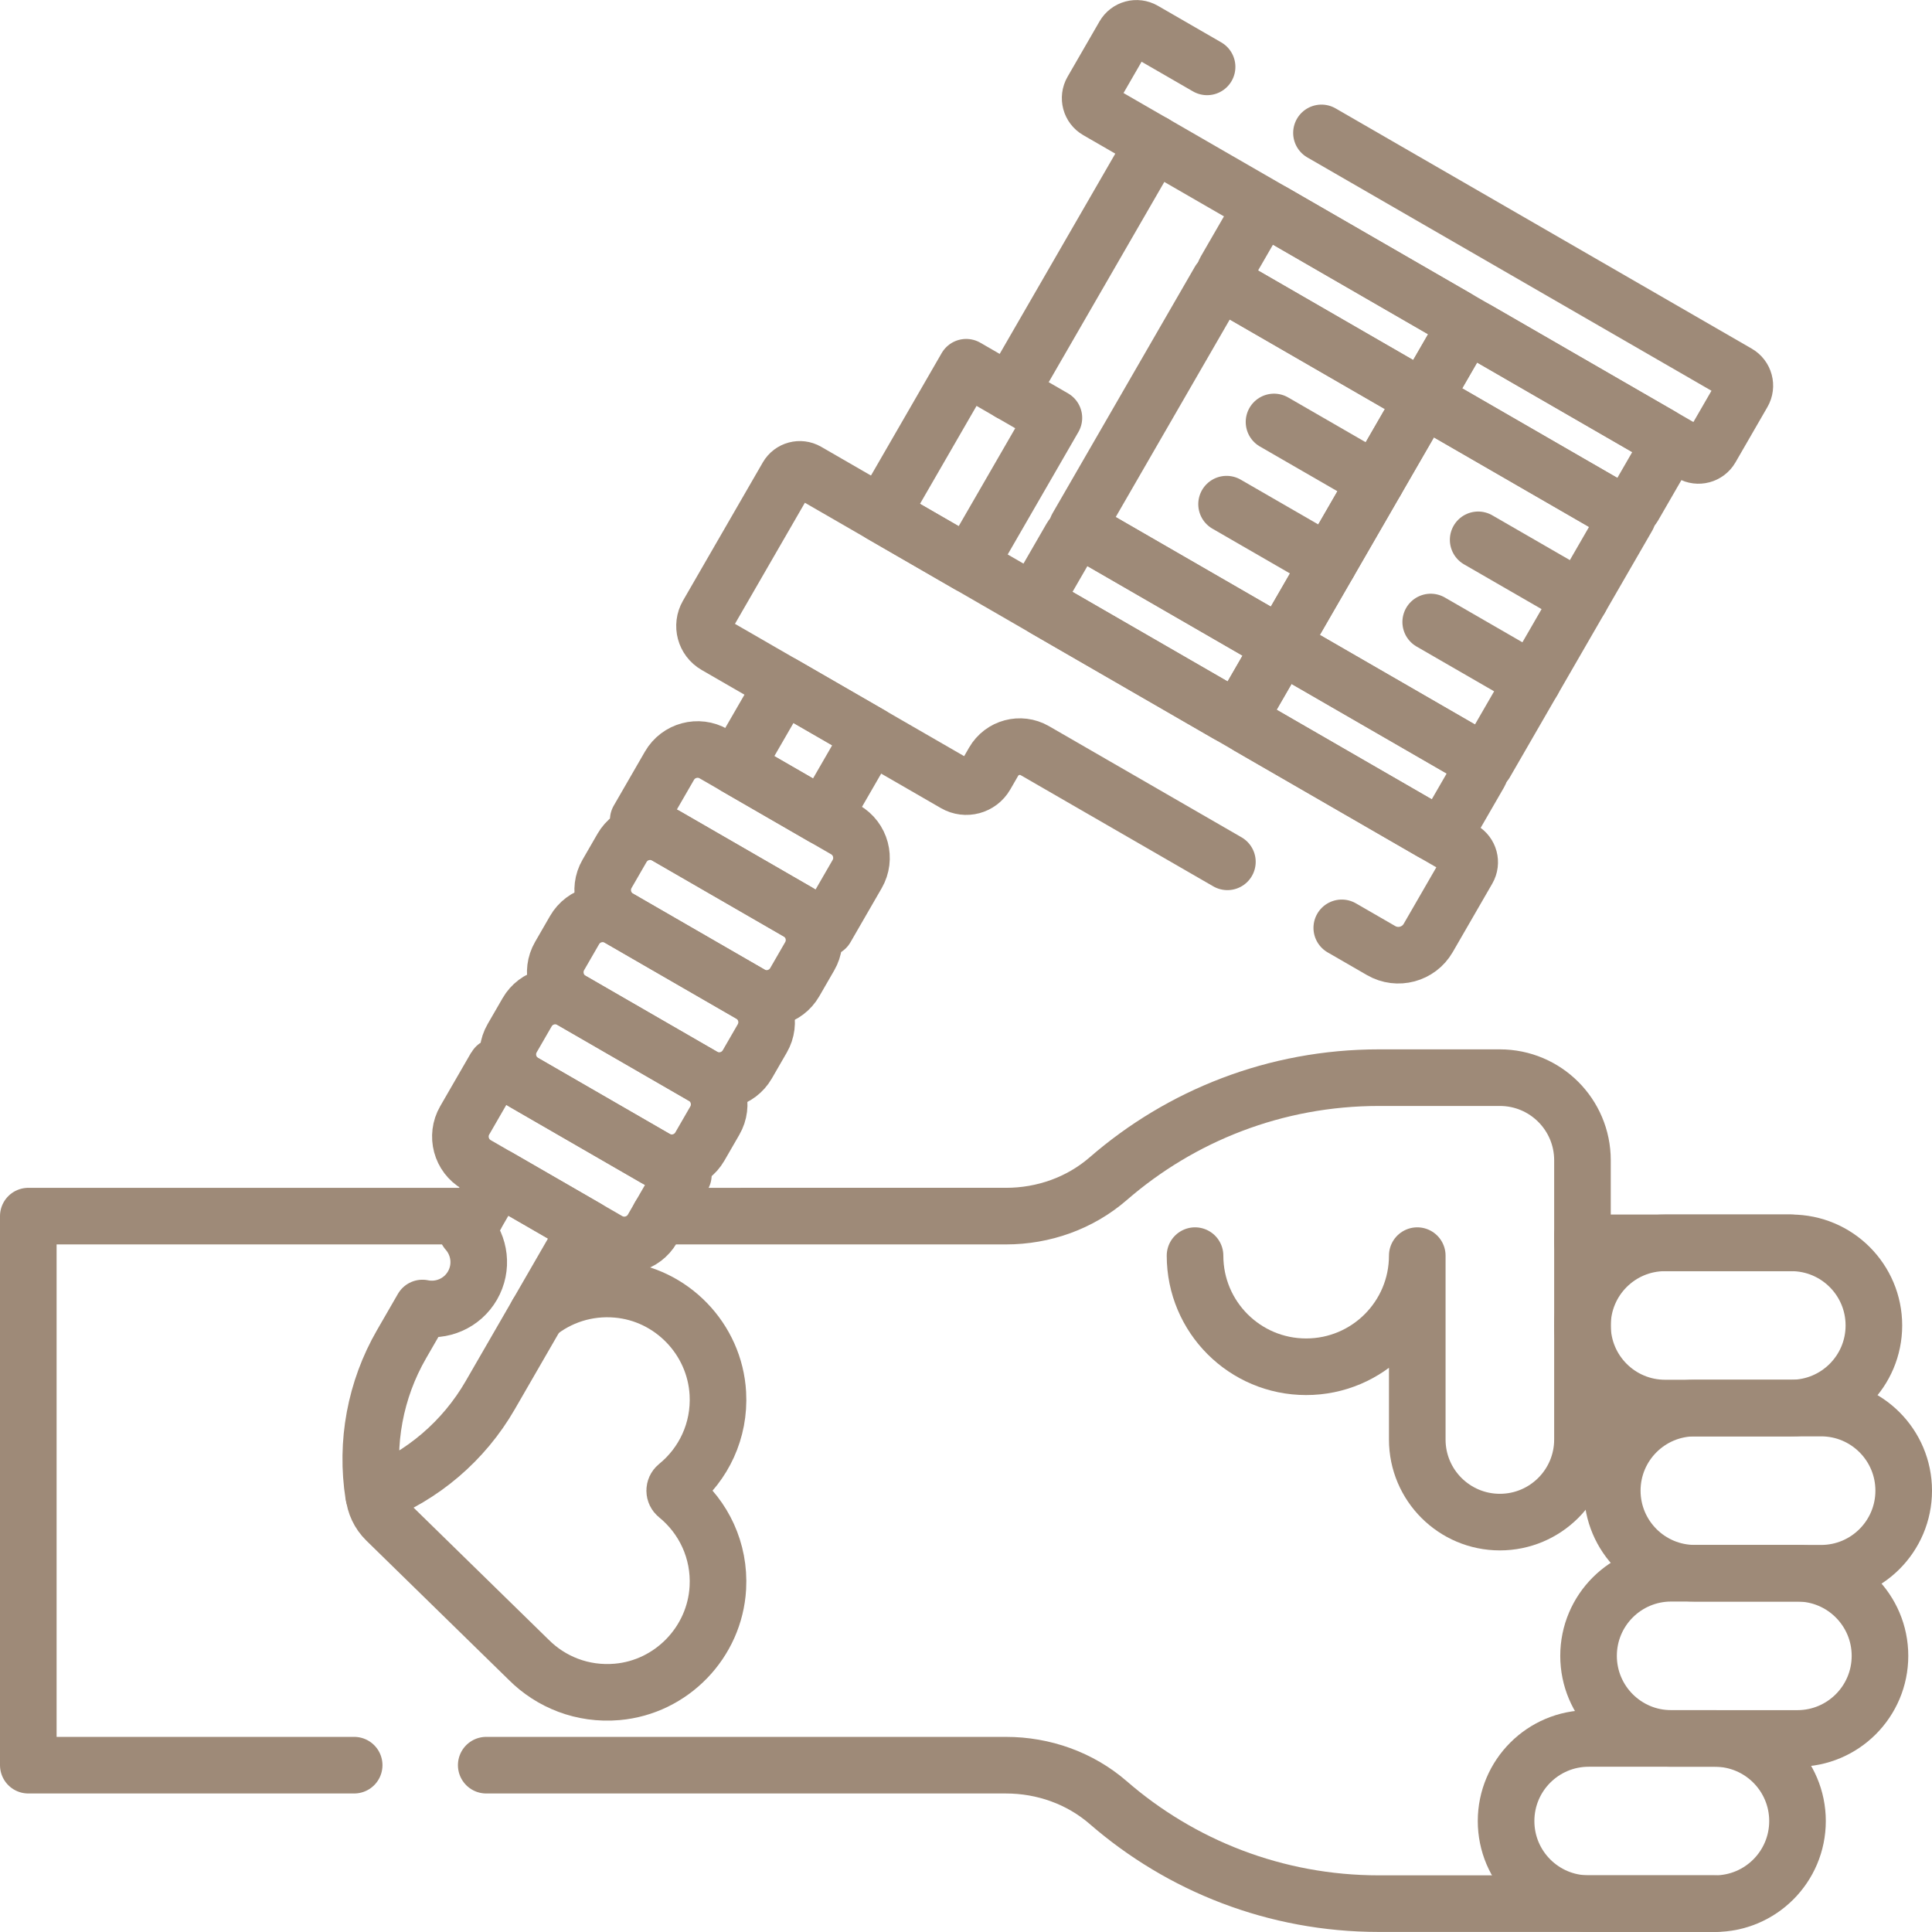
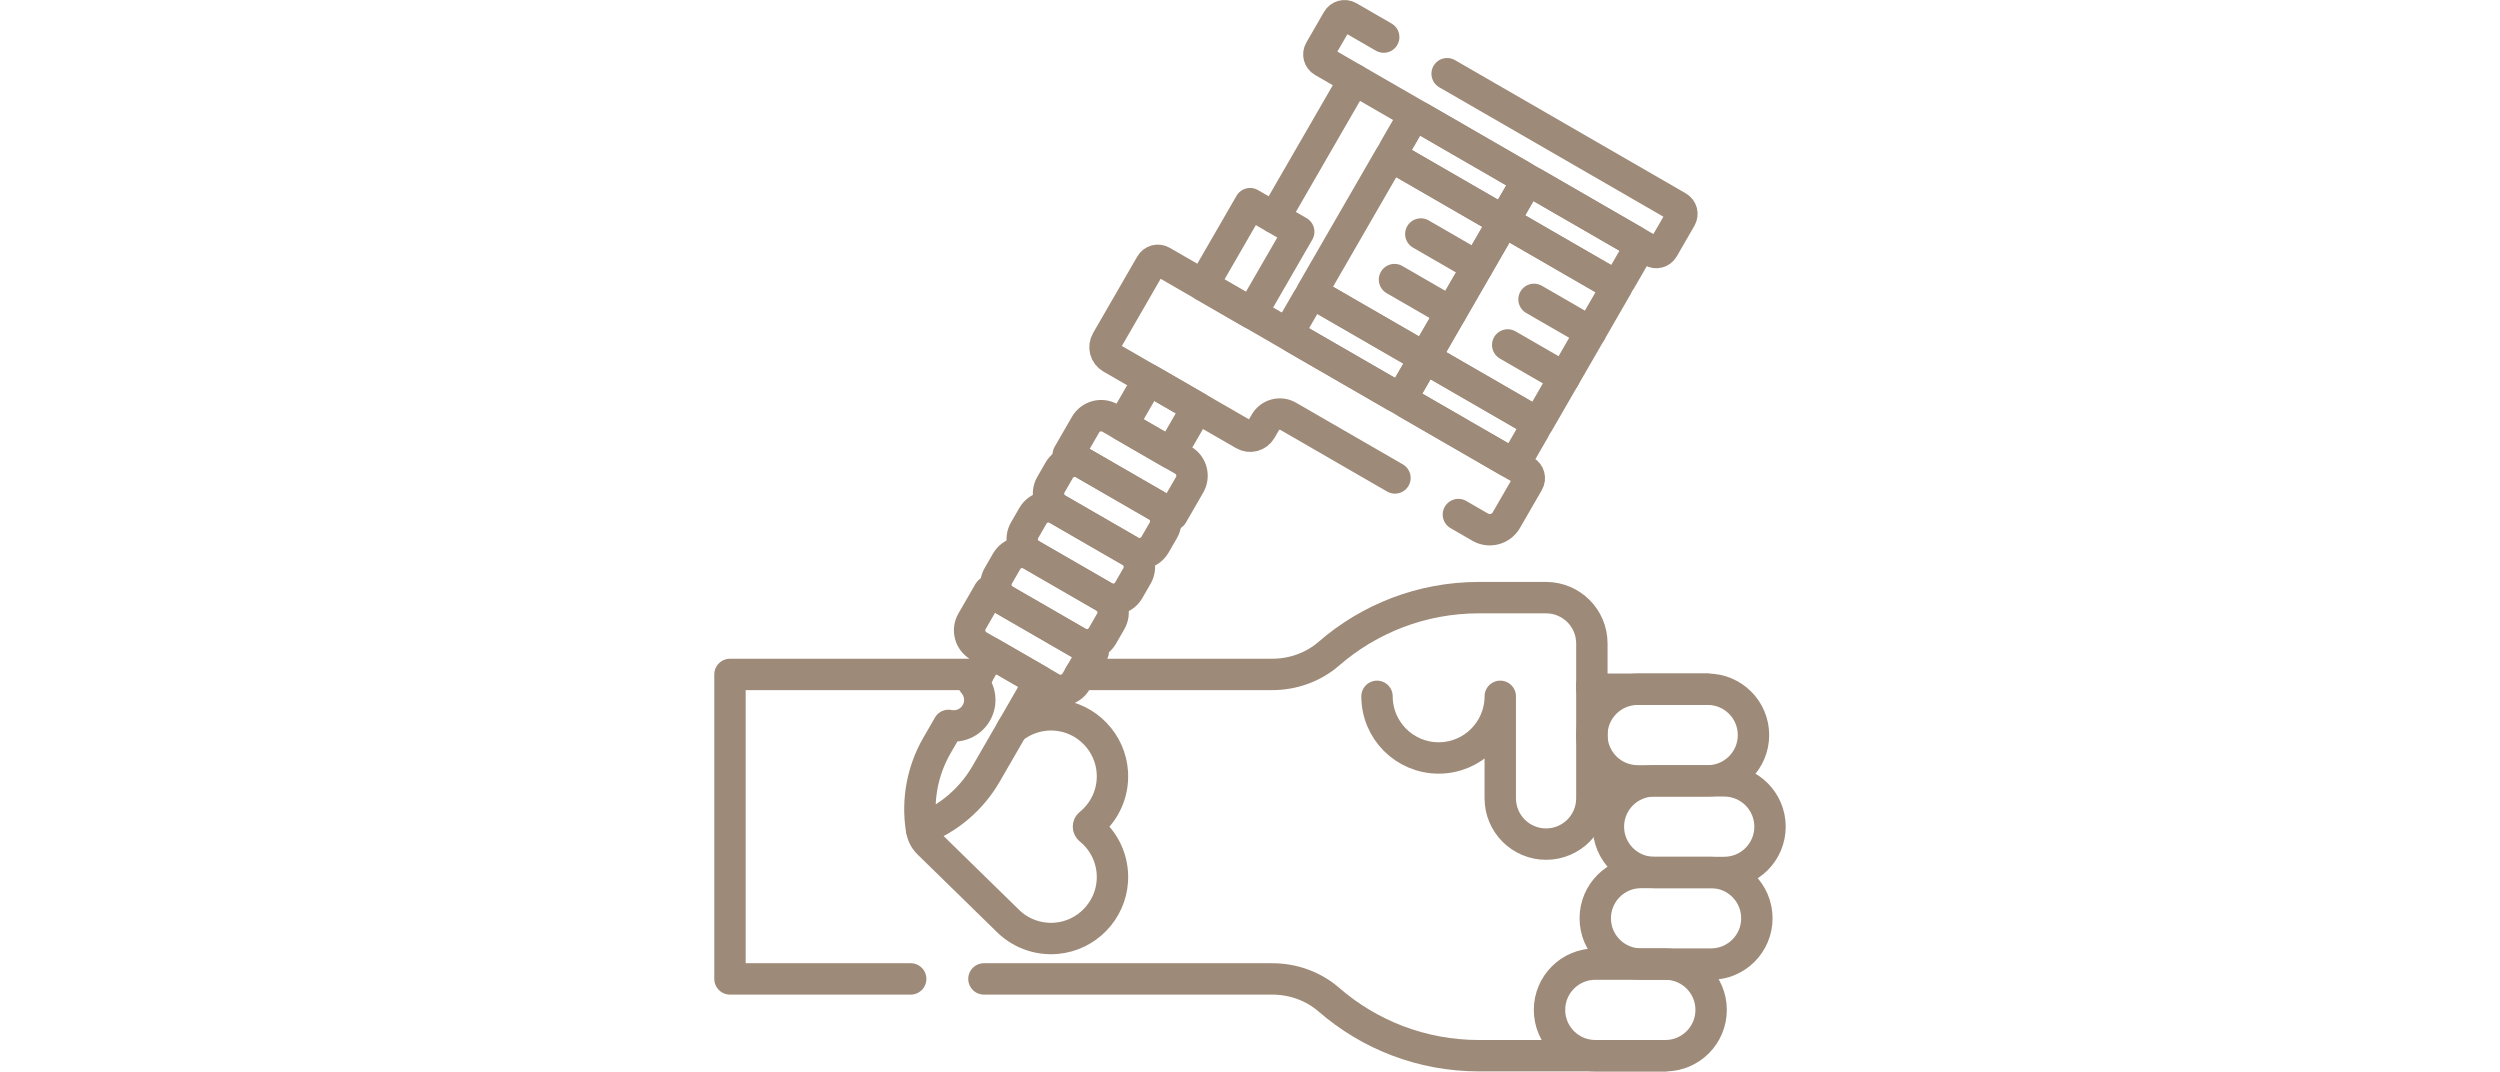
- <svg xmlns="http://www.w3.org/2000/svg" version="1.1" width="70" height="70" x="0" y="0" viewBox="0 0 682.667 682.667" style="enable-background:new 0 0 512 512" xml:space="preserve" class="">
+ <svg xmlns="http://www.w3.org/2000/svg" version="1.1" width="7" height="3" x="0" y="0" viewBox="0 0 682.667 682.667" style="enable-background:new 0 0 512 512" xml:space="preserve" class="">
  <g>
    <defs id="defs2581">
      <clipPath clipPathUnits="userSpaceOnUse" id="clipPath2599">
        <path d="M 0,512 H 512 V 0 H 0 Z" id="path2597" fill="#9e8a78" data-original="#000000" />
      </clipPath>
    </defs>
    <g id="g2583" transform="matrix(1.333333,0,0,-1.333333,0,682.6667)">
      <g id="g2585" transform="translate(339.5273,340.9937)">
        <path d="M 0,0 -54.099,31.234 -16.372,96.579 37.727,65.344 Z" style="stroke-width:15;stroke-linecap:round;stroke-linejoin:round;stroke-miterlimit:10;stroke-dasharray:none;stroke-opacity:1" id="path2587" fill="none" stroke="#9e8a78" stroke-width="15" stroke-linecap="round" stroke-linejoin="round" stroke-miterlimit="10" stroke-dasharray="none" stroke-opacity="" data-original="#000000" class="" />
      </g>
      <g id="g2589" transform="translate(393.627,309.7593)">
        <path d="m 0,0 -54.1,31.234 37.727,65.345 54.1,-31.234 z" style="stroke-width:15;stroke-linecap:round;stroke-linejoin:round;stroke-miterlimit:10;stroke-dasharray:none;stroke-opacity:1" id="path2591" fill="none" stroke="#9e8a78" stroke-width="15" stroke-linecap="round" stroke-linejoin="round" stroke-miterlimit="10" stroke-dasharray="none" stroke-opacity="" data-original="#000000" class="" />
      </g>
      <g id="g2593">
        <g id="g2595" clip-path="url(#clipPath2599)">
          <g id="g2601" transform="translate(336.7979,342.5698)">
            <path d="m 0,0 -48.64,28.082 c -1.507,0.87 -3.435,0.354 -4.305,-1.154 l -8.298,-14.372 c -0.87,-1.508 -0.354,-3.436 1.153,-4.306 l 48.64,-28.083 c 1.508,-0.87 3.435,-0.353 4.305,1.154 L 1.153,-4.306 C 2.024,-2.798 1.508,-0.871 0,0 Z" style="stroke-width:15;stroke-linecap:round;stroke-linejoin:round;stroke-miterlimit:10;stroke-dasharray:none;stroke-opacity:1" id="path2603" fill="none" stroke="#9e8a78" stroke-width="15" stroke-linecap="round" stroke-linejoin="round" stroke-miterlimit="10" stroke-dasharray="none" stroke-opacity="" data-original="#000000" class="" />
          </g>
          <g id="g2605" transform="translate(390.8965,311.3354)">
            <path d="m 0,0 -48.639,28.082 c -1.507,0.871 -3.435,0.354 -4.306,-1.154 l -8.298,-14.372 c -0.87,-1.508 -0.354,-3.436 1.154,-4.306 l 48.64,-28.082 c 1.507,-0.871 3.435,-0.354 4.305,1.154 L 1.154,-4.306 C 2.024,-2.798 1.508,-0.871 0,0 Z" style="stroke-width:15;stroke-linecap:round;stroke-linejoin:round;stroke-miterlimit:10;stroke-dasharray:none;stroke-opacity:1" id="path2607" fill="none" stroke="#9e8a78" stroke-width="15" stroke-linecap="round" stroke-linejoin="round" stroke-miterlimit="10" stroke-dasharray="none" stroke-opacity="" data-original="#000000" class="" />
          </g>
          <g id="g2609" transform="translate(385.9746,427.7461)">
            <path d="m 0,0 -48.64,28.082 c -1.507,0.871 -3.435,0.354 -4.305,-1.154 l -8.298,-14.372 c -0.87,-1.508 -0.354,-3.436 1.153,-4.306 l 48.64,-28.082 c 1.508,-0.871 3.435,-0.354 4.305,1.154 L 1.153,-4.306 C 2.024,-2.798 1.508,-0.87 0,0 Z" style="stroke-width:15;stroke-linecap:round;stroke-linejoin:round;stroke-miterlimit:10;stroke-dasharray:none;stroke-opacity:1" id="path2611" fill="none" stroke="#9e8a78" stroke-width="15" stroke-linecap="round" stroke-linejoin="round" stroke-miterlimit="10" stroke-dasharray="none" stroke-opacity="" data-original="#000000" class="" />
          </g>
          <g id="g2613" transform="translate(440.0732,396.5122)">
            <path d="m 0,0 -48.639,28.082 c -1.507,0.87 -3.435,0.354 -4.306,-1.154 l -8.298,-14.372 c -0.87,-1.508 -0.354,-3.436 1.154,-4.306 l 48.64,-28.083 c 1.507,-0.87 3.435,-0.353 4.305,1.154 L 1.154,-4.306 C 2.024,-2.798 1.508,-0.871 0,0 Z" style="stroke-width:15;stroke-linecap:round;stroke-linejoin:round;stroke-miterlimit:10;stroke-dasharray:none;stroke-opacity:1" id="path2615" fill="none" stroke="#9e8a78" stroke-width="15" stroke-linecap="round" stroke-linejoin="round" stroke-miterlimit="10" stroke-dasharray="none" stroke-opacity="" data-original="#000000" class="" />
          </g>
          <g id="g2617" transform="translate(391.7285,368.9395)">
            <path d="M 0,0 27.05,-15.617" style="stroke-width:15;stroke-linecap:round;stroke-linejoin:round;stroke-miterlimit:10;stroke-dasharray:none;stroke-opacity:1" id="path2619" fill="none" stroke="#9e8a78" stroke-width="15" stroke-linecap="round" stroke-linejoin="round" stroke-miterlimit="10" stroke-dasharray="none" stroke-opacity="" data-original="#000000" class="" />
          </g>
          <g id="g2621" transform="translate(337.6289,400.1733)">
            <path d="M 0,0 27.05,-15.617" style="stroke-width:15;stroke-linecap:round;stroke-linejoin:round;stroke-miterlimit:10;stroke-dasharray:none;stroke-opacity:1" id="path2623" fill="none" stroke="#9e8a78" stroke-width="15" stroke-linecap="round" stroke-linejoin="round" stroke-miterlimit="10" stroke-dasharray="none" stroke-opacity="" data-original="#000000" class="" />
          </g>
          <g id="g2625" transform="translate(379.1523,347.1582)">
            <path d="M 0,0 27.05,-15.617" style="stroke-width:15;stroke-linecap:round;stroke-linejoin:round;stroke-miterlimit:10;stroke-dasharray:none;stroke-opacity:1" id="path2627" fill="none" stroke="#9e8a78" stroke-width="15" stroke-linecap="round" stroke-linejoin="round" stroke-miterlimit="10" stroke-dasharray="none" stroke-opacity="" data-original="#000000" class="" />
          </g>
          <g id="g2629" transform="translate(325.0537,378.3921)">
            <path d="M 0,0 27.05,-15.617" style="stroke-width:15;stroke-linecap:round;stroke-linejoin:round;stroke-miterlimit:10;stroke-dasharray:none;stroke-opacity:1" id="path2631" fill="none" stroke="#9e8a78" stroke-width="15" stroke-linecap="round" stroke-linejoin="round" stroke-miterlimit="10" stroke-dasharray="none" stroke-opacity="" data-original="#000000" class="" />
          </g>
          <g id="g2633" transform="translate(319.8916,494.2778)">
            <path d="m 0,0 -16.793,9.695 c -1.829,1.056 -4.168,0.43 -5.224,-1.4 L -30.48,-6.364 c -1.057,-1.829 -0.43,-4.169 1.399,-5.225 l 157.391,-90.869 c 1.829,-1.056 4.168,-0.43 5.224,1.4 l 8.464,14.659 c 1.056,1.83 0.429,4.169 -1.4,5.225 L 30.311,-17.5" style="stroke-width:15;stroke-linecap:round;stroke-linejoin:round;stroke-miterlimit:10;stroke-dasharray:none;stroke-opacity:1" id="path2635" fill="none" stroke="#9e8a78" stroke-width="15" stroke-linecap="round" stroke-linejoin="round" stroke-miterlimit="10" stroke-dasharray="none" stroke-opacity="" data-original="#000000" class="" />
          </g>
          <g id="g2637" transform="translate(279.291,401.2603)">
            <path d="m 0,0 -23.241,13.418 -22.487,-38.949 23.241,-13.418 z" style="stroke-width:15;stroke-linecap:round;stroke-linejoin:round;stroke-miterlimit:10;stroke-dasharray:none;stroke-opacity:1" id="path2639" fill="none" stroke="#9e8a78" stroke-width="15" stroke-linecap="round" stroke-linejoin="round" stroke-miterlimit="10" stroke-dasharray="none" stroke-opacity="" data-original="#000000" class="" />
          </g>
          <g id="g2641" transform="translate(230.7759,317.2285)">
            <path d="M 0,0 -23.241,13.418 -35.813,-8.356 -12.572,-21.774 Z" style="stroke-width:15;stroke-linecap:round;stroke-linejoin:round;stroke-miterlimit:10;stroke-dasharray:none;stroke-opacity:1" id="path2643" fill="none" stroke="#9e8a78" stroke-width="15" stroke-linecap="round" stroke-linejoin="round" stroke-miterlimit="10" stroke-dasharray="none" stroke-opacity="" data-original="#000000" class="" />
          </g>
          <g id="g2645" transform="translate(224.0005,292.1074)">
            <path d="m 0,0 -34.833,20.111 c -4.116,2.377 -9.379,0.966 -11.756,-3.15 L -54.857,2.639 -5.119,-26.077 3.15,-11.755 C 5.526,-7.639 4.116,-2.376 0,0 Z" style="stroke-width:15;stroke-linecap:round;stroke-linejoin:round;stroke-miterlimit:10;stroke-dasharray:none;stroke-opacity:1" id="path2647" fill="none" stroke="#9e8a78" stroke-width="15" stroke-linecap="round" stroke-linejoin="round" stroke-miterlimit="10" stroke-dasharray="none" stroke-opacity="" data-original="#000000" class="" />
          </g>
          <g id="g2649" transform="translate(181.0439,200.7773)">
            <path d="m 0,0 -49.493,28.575 c -0.068,0.039 -0.154,0.016 -0.194,-0.052 l -8.198,-14.199 c -2.376,-4.116 -0.966,-9.379 3.15,-11.756 l 34.834,-20.111 c 4.116,-2.376 9.379,-0.966 11.755,3.15 l 8.198,14.2 C 0.091,-0.126 0.068,-0.039 0,0 Z" style="stroke-width:15;stroke-linecap:round;stroke-linejoin:round;stroke-miterlimit:10;stroke-dasharray:none;stroke-opacity:1" id="path2651" fill="none" stroke="#9e8a78" stroke-width="15" stroke-linecap="round" stroke-linejoin="round" stroke-miterlimit="10" stroke-dasharray="none" stroke-opacity="" data-original="#000000" class="" />
          </g>
          <g id="g2653" transform="translate(211.4292,270.333)">
            <path d="m 0,0 -34.834,20.111 c -4.116,2.376 -9.379,0.966 -11.755,-3.15 l -3.966,-6.869 c -2.377,-4.116 -0.966,-9.379 3.15,-11.756 l 34.833,-20.111 c 4.116,-2.376 9.379,-0.966 11.755,3.15 l 3.966,6.87 C 5.526,-7.639 4.116,-2.376 0,0 Z" style="stroke-width:15;stroke-linecap:round;stroke-linejoin:round;stroke-miterlimit:10;stroke-dasharray:none;stroke-opacity:1" id="path2655" fill="none" stroke="#9e8a78" stroke-width="15" stroke-linecap="round" stroke-linejoin="round" stroke-miterlimit="10" stroke-dasharray="none" stroke-opacity="" data-original="#000000" class="" />
          </g>
          <g id="g2657" transform="translate(198.8574,248.5581)">
            <path d="m 0,0 -34.833,20.111 c -4.117,2.377 -9.379,0.967 -11.756,-3.15 l -3.966,-6.869 c -2.376,-4.116 -0.966,-9.379 3.15,-11.755 l 34.833,-20.111 c 4.116,-2.377 9.379,-0.966 11.756,3.149 l 3.966,6.87 C 5.526,-7.639 4.116,-2.376 0,0 Z" style="stroke-width:15;stroke-linecap:round;stroke-linejoin:round;stroke-miterlimit:10;stroke-dasharray:none;stroke-opacity:1" id="path2659" fill="none" stroke="#9e8a78" stroke-width="15" stroke-linecap="round" stroke-linejoin="round" stroke-miterlimit="10" stroke-dasharray="none" stroke-opacity="" data-original="#000000" class="" />
          </g>
          <g id="g2661" transform="translate(186.2856,226.7837)">
            <path d="m 0,0 -34.833,20.111 c -4.116,2.377 -9.379,0.966 -11.755,-3.15 l -3.967,-6.869 c -2.376,-4.116 -0.966,-9.379 3.15,-11.755 l 34.834,-20.111 c 4.115,-2.377 9.379,-0.967 11.755,3.149 l 3.966,6.87 C 5.526,-7.639 4.116,-2.376 0,0 Z" style="stroke-width:15;stroke-linecap:round;stroke-linejoin:round;stroke-miterlimit:10;stroke-dasharray:none;stroke-opacity:1" id="path2663" fill="none" stroke="#9e8a78" stroke-width="15" stroke-linecap="round" stroke-linejoin="round" stroke-miterlimit="10" stroke-dasharray="none" stroke-opacity="" data-original="#000000" class="" />
          </g>
          <g id="g2665" transform="translate(267.6709,407.9692)">
            <path d="M 0,0 38.14,66.06" style="stroke-width:15;stroke-linecap:round;stroke-linejoin:round;stroke-miterlimit:10;stroke-dasharray:none;stroke-opacity:1" id="path2667" fill="none" stroke="#9e8a78" stroke-width="15" stroke-linecap="round" stroke-linejoin="round" stroke-miterlimit="10" stroke-dasharray="none" stroke-opacity="" data-original="#000000" class="" />
          </g>
          <g id="g2669" transform="translate(355.584,266.1069)">
            <path d="m 0,0 10.428,-6.021 c 4.369,-2.522 9.957,-1.025 12.48,3.345 l 10.483,18.155 c 1.055,1.83 0.428,4.169 -1.401,5.225 l -173.705,100.289 c -1.83,1.056 -4.169,0.429 -5.225,-1.4 l -21.142,-36.618 c -1.643,-2.845 -0.668,-6.484 2.178,-8.127 l 63.423,-36.617 c 2.845,-1.643 6.484,-0.668 8.127,2.178 l 2.088,3.619 c 2.21,3.828 7.106,5.139 10.933,2.929 L -30.311,17.5" style="stroke-width:15;stroke-linecap:round;stroke-linejoin:round;stroke-miterlimit:10;stroke-dasharray:none;stroke-opacity:1" id="path2671" fill="none" stroke="#9e8a78" stroke-width="15" stroke-linecap="round" stroke-linejoin="round" stroke-miterlimit="10" stroke-dasharray="none" stroke-opacity="" data-original="#000000" class="" />
          </g>
          <g id="g2673" transform="translate(419.3691,184.627)">
            <path d="M 0,0 V -54.11 C 0,-66.2 -9.801,-76 -21.89,-76 c -12.089,0 -21.889,9.8 -21.889,21.89 v 48.727 c 0,-16.263 -13.184,-29.448 -29.448,-29.448 -16.262,0 -29.446,13.185 -29.446,29.448" style="stroke-width:15;stroke-linecap:round;stroke-linejoin:round;stroke-miterlimit:10;stroke-dasharray:none;stroke-opacity:1" id="path2675" fill="none" stroke="#9e8a78" stroke-width="15" stroke-linecap="round" stroke-linejoin="round" stroke-miterlimit="10" stroke-dasharray="none" stroke-opacity="" data-original="#000000" class="" />
          </g>
          <g id="g2677" transform="translate(474.71,138.8511)">
            <path d="m 0,0 h -33.452 c -12.089,0 -21.889,9.8 -21.889,21.89 0,12.089 9.8,21.889 21.889,21.889 H 0 c 12.089,0 21.89,-9.8 21.89,-21.889 C 21.89,9.8 12.089,0 0,0 Z" style="stroke-width:15;stroke-linecap:round;stroke-linejoin:round;stroke-miterlimit:10;stroke-dasharray:none;stroke-opacity:1" id="path2679" fill="none" stroke="#9e8a78" stroke-width="15" stroke-linecap="round" stroke-linejoin="round" stroke-miterlimit="10" stroke-dasharray="none" stroke-opacity="" data-original="#000000" class="" />
          </g>
          <g id="g2681" transform="translate(476.3252,51.2935)">
            <path d="m 0,0 h -33.452 c -12.089,0 -21.89,9.8 -21.89,21.889 0,12.09 9.801,21.89 21.89,21.89 H 0 c 12.089,0 21.889,-9.8 21.889,-21.89 C 21.889,9.8 12.089,0 0,0 Z" style="stroke-width:15;stroke-linecap:round;stroke-linejoin:round;stroke-miterlimit:10;stroke-dasharray:none;stroke-opacity:1" id="path2683" fill="none" stroke="#9e8a78" stroke-width="15" stroke-linecap="round" stroke-linejoin="round" stroke-miterlimit="10" stroke-dasharray="none" stroke-opacity="" data-original="#000000" class="" />
          </g>
          <g id="g2685" transform="translate(454.4678,7.5142)">
            <path d="m 0,0 h -33.451 c -12.09,0 -21.89,9.8 -21.89,21.89 0,12.089 9.8,21.889 21.89,21.889 H 0 c 12.089,0 21.89,-9.8 21.89,-21.889 C 21.89,9.8 12.089,0 0,0 Z" style="stroke-width:15;stroke-linecap:round;stroke-linejoin:round;stroke-miterlimit:10;stroke-dasharray:none;stroke-opacity:1" id="path2687" fill="none" stroke="#9e8a78" stroke-width="15" stroke-linecap="round" stroke-linejoin="round" stroke-miterlimit="10" stroke-dasharray="none" stroke-opacity="" data-original="#000000" class="" />
          </g>
          <g id="g2689" transform="translate(482.6104,95.0723)">
            <path d="m 0,0 h -33.451 c -12.09,0 -21.89,9.8 -21.89,21.889 v 0.001 c 0,12.089 9.8,21.889 21.89,21.889 H 0 c 12.09,0 21.89,-9.8 21.89,-21.889 V 21.889 C 21.89,9.8 12.09,0 0,0 Z" style="stroke-width:15;stroke-linecap:round;stroke-linejoin:round;stroke-miterlimit:10;stroke-dasharray:none;stroke-opacity:1" id="path2691" fill="none" stroke="#9e8a78" stroke-width="15" stroke-linecap="round" stroke-linejoin="round" stroke-miterlimit="10" stroke-dasharray="none" stroke-opacity="" data-original="#000000" class="" />
          </g>
          <g id="g2693" transform="translate(131.9863,200.0684)">
            <path d="m 0,0 -8.25,-14.291 c 3.457,-3.893 4.22,-9.705 1.474,-14.462 -2.746,-4.757 -8.162,-7.002 -13.262,-5.954 l -5.527,-9.574 c -6.975,-12.08 -9.594,-26.186 -7.421,-39.965 13.019,5.008 23.925,14.329 30.9,26.409 l 25.565,44.281 z" style="stroke-width:15;stroke-linecap:round;stroke-linejoin:round;stroke-miterlimit:10;stroke-dasharray:none;stroke-opacity:1" id="path2695" fill="none" stroke="#9e8a78" stroke-width="15" stroke-linecap="round" stroke-linejoin="round" stroke-miterlimit="10" stroke-dasharray="none" stroke-opacity="" data-original="#000000" class="" />
          </g>
          <g id="g2697" transform="translate(474.71,182.6299)">
            <path d="m 0,0 h -55.341 v 21.89 c 0,12.089 -9.801,21.889 -21.889,21.889 h -32.061 c -27.435,0 -52.513,-10.094 -71.721,-26.772 -7.489,-6.502 -17.169,-9.92 -27.086,-9.92 l -91.791,-0.002" style="stroke-width:15;stroke-linecap:round;stroke-linejoin:round;stroke-miterlimit:10;stroke-dasharray:none;stroke-opacity:1" id="path2699" fill="none" stroke="#9e8a78" stroke-width="15" stroke-linecap="round" stroke-linejoin="round" stroke-miterlimit="10" stroke-dasharray="none" stroke-opacity="" data-original="#000000" class="" />
          </g>
          <g id="g2701" transform="translate(128.8569,44.21)">
            <path d="m 0,0 137.755,-0.003 c 9.917,0 19.597,-3.419 27.086,-9.921 19.208,-16.678 44.286,-26.772 71.721,-26.772 h 89.04" style="stroke-width:15;stroke-linecap:round;stroke-linejoin:round;stroke-miterlimit:10;stroke-dasharray:none;stroke-opacity:1" id="path2703" fill="none" stroke="#9e8a78" stroke-width="15" stroke-linecap="round" stroke-linejoin="round" stroke-miterlimit="10" stroke-dasharray="none" stroke-opacity="" data-original="#000000" class="" />
          </g>
          <g id="g2705" transform="translate(126.0083,189.7144)">
            <path d="m 0,0 -118.508,-0.002 v -145.501 l 86.357,-0.001" style="stroke-width:15;stroke-linecap:round;stroke-linejoin:round;stroke-miterlimit:10;stroke-dasharray:none;stroke-opacity:1" id="path2707" fill="none" stroke="#9e8a78" stroke-width="15" stroke-linecap="round" stroke-linejoin="round" stroke-miterlimit="10" stroke-dasharray="none" stroke-opacity="" data-original="#000000" class="" />
          </g>
          <g id="g2709" transform="translate(99.0752,115.8535)">
            <path d="m 0,0 c 0.249,-2.48 1.335,-4.893 3.26,-6.775 l 37.748,-36.907 v 0.001 c 5.889,-5.92 14.284,-9.344 23.46,-8.545 14.419,1.257 25.883,13.117 26.695,27.567 0.556,9.895 -3.792,18.796 -10.833,24.51 -0.805,0.653 -0.805,1.862 0,2.515 C 87.371,8.08 91.719,16.98 91.163,26.875 90.351,41.326 78.887,53.186 64.468,54.442 56.416,55.144 48.966,52.591 43.283,47.956" style="stroke-width:15;stroke-linecap:round;stroke-linejoin:round;stroke-miterlimit:10;stroke-dasharray:none;stroke-opacity:1" id="path2711" fill="none" stroke="#9e8a78" stroke-width="15" stroke-linecap="round" stroke-linejoin="round" stroke-miterlimit="10" stroke-dasharray="none" stroke-opacity="" data-original="#000000" class="" />
          </g>
        </g>
      </g>
    </g>
  </g>
</svg>
